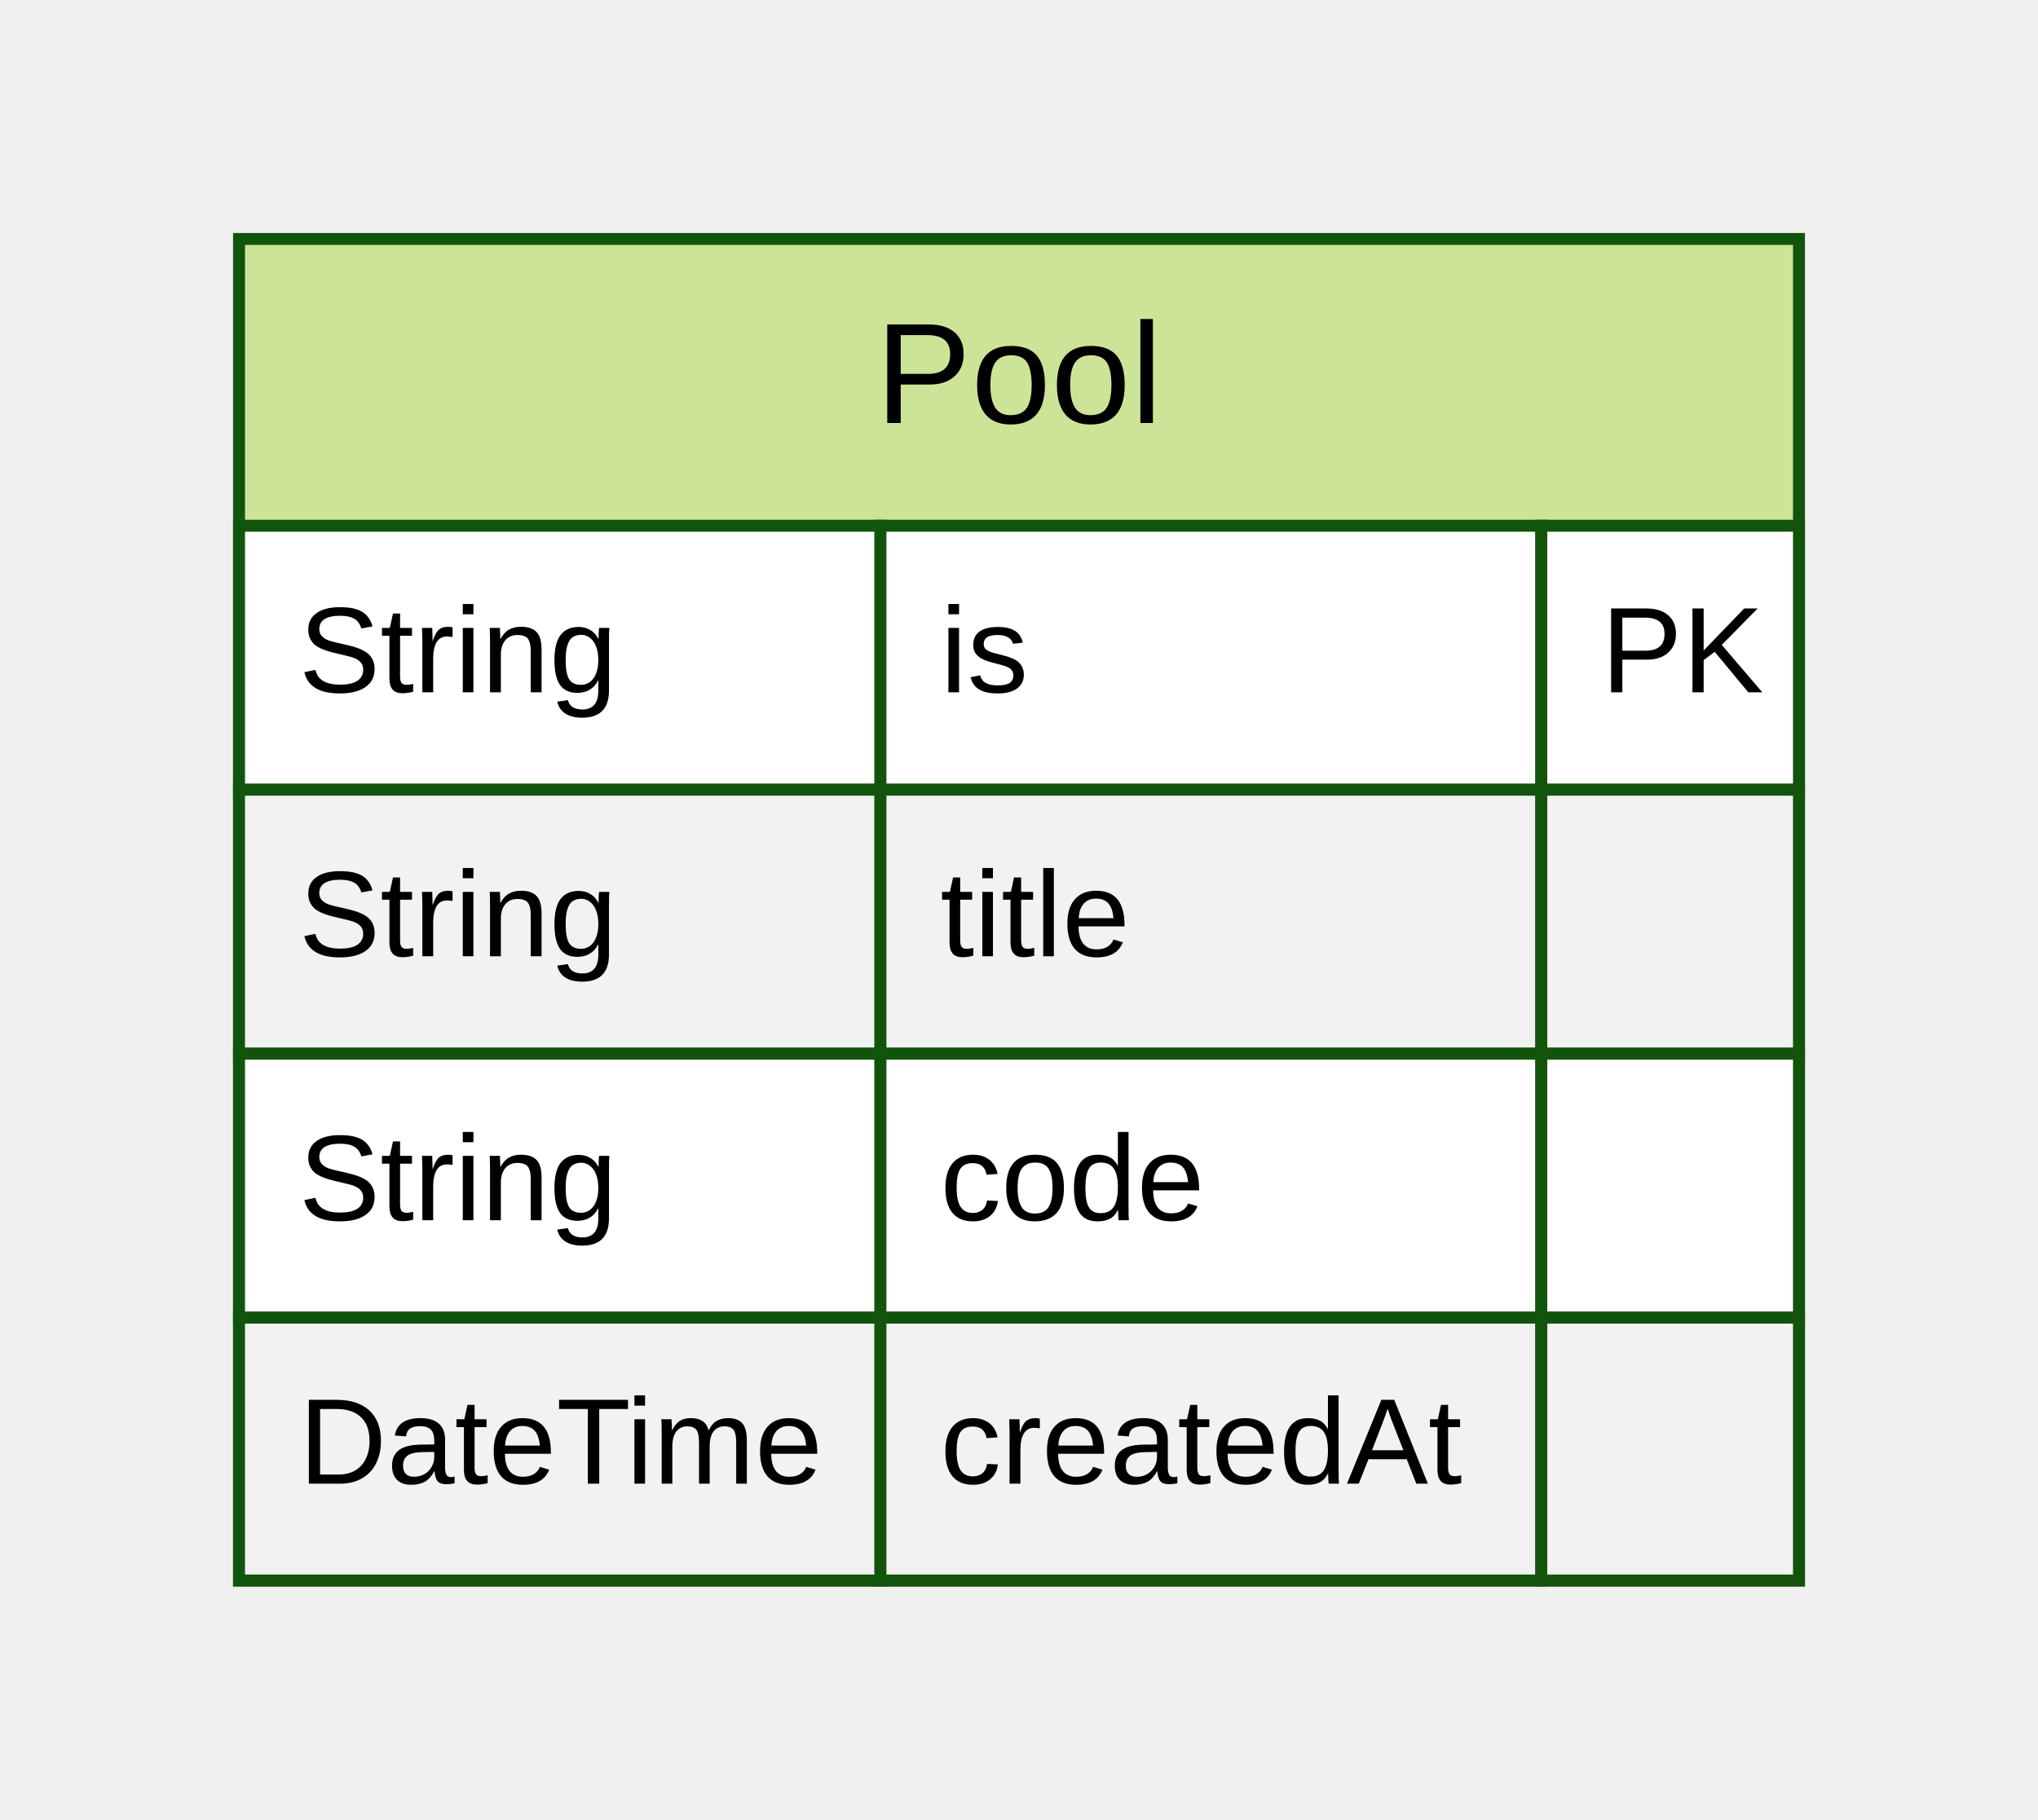
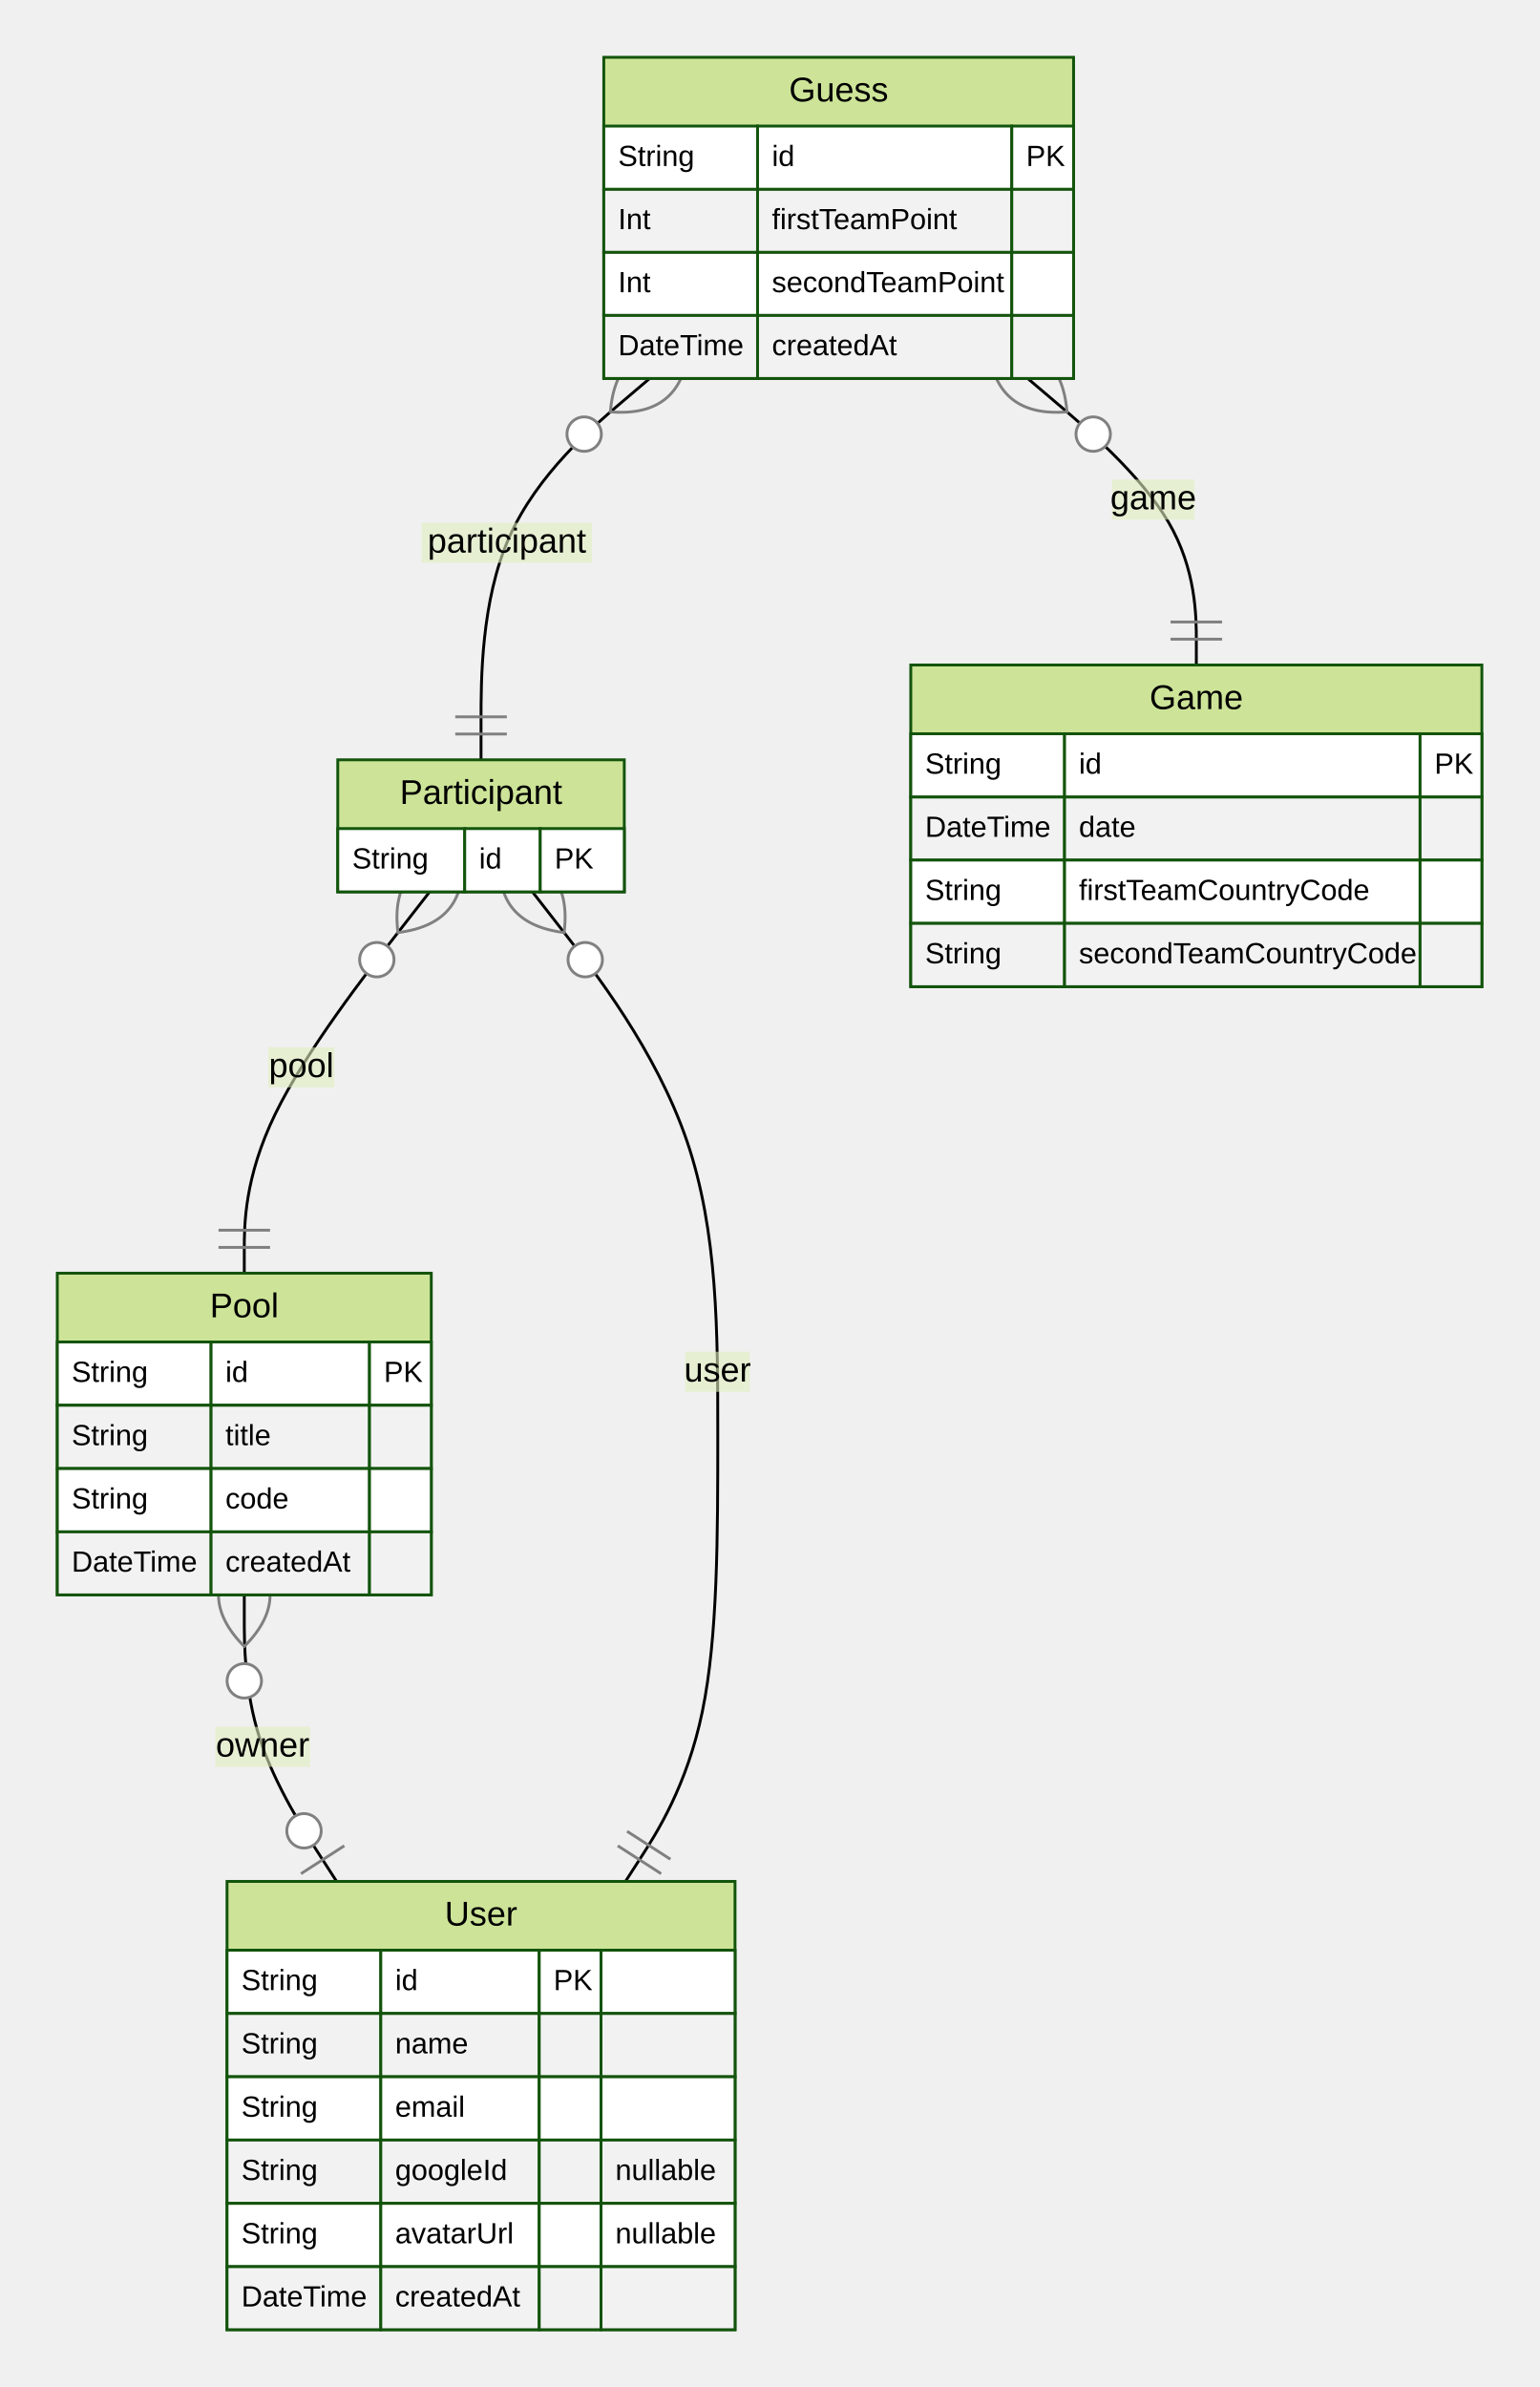
- <svg xmlns="http://www.w3.org/2000/svg" aria-labelledby="chart-title-mermaid-0 chart-desc-mermaid-0" role="img" viewBox="0 0 170.531 152.275" style="max-width: 170.531px; background-color: white;" width="100%" id="mermaid-0">
+ <svg xmlns="http://www.w3.org/2000/svg" aria-labelledby="chart-title-mermaid-0 chart-desc-mermaid-0" role="img" viewBox="0 0 537.227 833.102" style="max-width: 537.227px; background-color: white;" width="100%" id="mermaid-0">
  <style>#mermaid-0 {font-family:"trebuchet ms",verdana,arial,sans-serif;font-size:16px;fill:#000000;}#mermaid-0 .error-icon{fill:#552222;}#mermaid-0 .error-text{fill:#552222;stroke:#552222;}#mermaid-0 .edge-thickness-normal{stroke-width:2px;}#mermaid-0 .edge-thickness-thick{stroke-width:3.5px;}#mermaid-0 .edge-pattern-solid{stroke-dasharray:0;}#mermaid-0 .edge-pattern-dashed{stroke-dasharray:3;}#mermaid-0 .edge-pattern-dotted{stroke-dasharray:2;}#mermaid-0 .marker{fill:#000000;stroke:#000000;}#mermaid-0 .marker.cross{stroke:#000000;}#mermaid-0 svg{font-family:"trebuchet ms",verdana,arial,sans-serif;font-size:16px;}#mermaid-0 .entityBox{fill:#cde498;stroke:#13540c;}#mermaid-0 .attributeBoxOdd{fill:#ffffff;stroke:#13540c;}#mermaid-0 .attributeBoxEven{fill:#f2f2f2;stroke:#13540c;}#mermaid-0 .relationshipLabelBox{fill:hsl(78.158, 58.462%, 84.51%);opacity:0.7;background-color:hsl(78.158, 58.462%, 84.51%);}#mermaid-0 .relationshipLabelBox rect{opacity:0.5;}#mermaid-0 .relationshipLine{stroke:#000000;}#mermaid-0 :root{--mermaid-font-family:"trebuchet ms",verdana,arial,sans-serif;}</style>
  <g />
  <defs>
    <marker orient="auto" markerHeight="18" markerWidth="18" refY="9" refX="0" id="ONLY_ONE_START">
      <path d="M9,0 L9,18 M15,0 L15,18" fill="none" stroke="gray" />
    </marker>
  </defs>
  <defs>
    <marker orient="auto" markerHeight="18" markerWidth="18" refY="9" refX="18" id="ONLY_ONE_END">
      <path d="M3,0 L3,18 M9,0 L9,18" fill="none" stroke="gray" />
    </marker>
  </defs>
  <defs>
    <marker orient="auto" markerHeight="18" markerWidth="30" refY="9" refX="0" id="ZERO_OR_ONE_START">
      <circle r="6" cy="9" cx="21" fill="white" stroke="gray" />
      <path d="M9,0 L9,18" fill="none" stroke="gray" />
    </marker>
  </defs>
  <defs>
    <marker orient="auto" markerHeight="18" markerWidth="30" refY="9" refX="30" id="ZERO_OR_ONE_END">
      <circle r="6" cy="9" cx="9" fill="white" stroke="gray" />
      <path d="M21,0 L21,18" fill="none" stroke="gray" />
    </marker>
  </defs>
  <defs>
    <marker orient="auto" markerHeight="36" markerWidth="45" refY="18" refX="18" id="ONE_OR_MORE_START">
      <path d="M0,18 Q 18,0 36,18 Q 18,36 0,18 M42,9 L42,27" fill="none" stroke="gray" />
    </marker>
  </defs>
  <defs>
    <marker orient="auto" markerHeight="36" markerWidth="45" refY="18" refX="27" id="ONE_OR_MORE_END">
      <path d="M3,9 L3,27 M9,18 Q27,0 45,18 Q27,36 9,18" fill="none" stroke="gray" />
    </marker>
  </defs>
  <defs>
    <marker orient="auto" markerHeight="36" markerWidth="57" refY="18" refX="18" id="ZERO_OR_MORE_START">
      <circle r="6" cy="18" cx="48" fill="white" stroke="gray" />
      <path d="M0,18 Q18,0 36,18 Q18,36 0,18" fill="none" stroke="gray" />
    </marker>
  </defs>
  <defs>
    <marker orient="auto" markerHeight="36" markerWidth="57" refY="18" refX="39" id="ZERO_OR_MORE_END">
      <circle r="6" cy="18" cx="9" fill="white" stroke="gray" />
      <path d="M21,18 Q39,0 57,18 Q39,36 21,18" fill="none" stroke="gray" />
    </marker>
  </defs>
-   <g transform="translate(20,20 )" id="Pool">
+   <path marker-start="url(#ZERO_OR_MORE_START)" marker-end="url(#ZERO_OR_ONE_END)" fill="none" stroke="gray" d="M85.266,556.643L85.266,564.976C85.266,573.309,85.266,589.976,90.636,606.643C96.006,623.309,106.746,639.976,112.116,648.309L117.486,656.643" class="er relationshipLine" />
+   <path marker-start="url(#ZERO_OR_MORE_START)" marker-end="url(#ONLY_ONE_END)" fill="none" stroke="gray" d="M185.841,311.275L196.622,325.124C207.404,338.973,228.968,366.67,239.749,398.208C250.531,429.746,250.531,465.126,250.531,500.505C250.531,535.884,250.531,571.263,245.161,597.286C239.791,623.309,229.051,639.976,223.681,648.309L218.311,656.643" class="er relationshipLine" />
+   <path marker-start="url(#ZERO_OR_MORE_START)" marker-end="url(#ONLY_ONE_END)" fill="none" stroke="gray" d="M149.956,311.275L139.174,325.124C128.393,338.973,106.829,366.67,96.047,388.852C85.266,411.034,85.266,427.701,85.266,436.034L85.266,444.367" class="er relationshipLine" />
+   <path marker-start="url(#ZERO_OR_MORE_START)" marker-end="url(#ONLY_ONE_END)" fill="none" stroke="gray" d="M226.756,132.092L216.946,140.425C207.137,148.758,187.518,165.425,177.708,187.607C167.898,209.789,167.898,237.486,167.898,251.335L167.898,265.184" class="er relationshipLine" />
+   <path marker-start="url(#ZERO_OR_MORE_START)" marker-end="url(#ONLY_ONE_END)" fill="none" stroke="gray" d="M358.705,132.092L368.515,140.425C378.324,148.758,397.943,165.425,407.753,182.092C417.562,198.758,417.562,215.425,417.562,223.758L417.562,232.092" class="er relationshipLine" />
+   <g transform="translate(20,444.3672 )" id="Pool">
    <rect height="112.275" width="130.531" y="0" x="0" stroke="gray" fill-opacity="100%" fill="honeydew" class="er entityBox" />
    <text transform="translate(65.26562,12)" style="font-family: &quot;trebuchet ms&quot;, verdana, arial, sans-serif;; font-size: 12px" text-anchor="middle" dominant-baseline="middle" y="0" x="0" id="entity-Pool" class="er entityLabel">Pool</text>
    <rect height="22.092" width="53.672" y="24" x="0" stroke="gray" fill-opacity="100%" fill="honeydew" class="er attributeBoxOdd" />
    <text transform="translate(5,35.0459)" style="font-family: &quot;trebuchet ms&quot;, verdana, arial, sans-serif;; font-size: 10.2px" text-anchor="left" dominant-baseline="middle" y="0" x="0" id="entity-Pool-attr-1-type" class="er entityLabel">String</text>
    <rect height="22.092" width="55.297" y="24" x="53.672" stroke="gray" fill-opacity="100%" fill="honeydew" class="er attributeBoxOdd" />
-     <text transform="translate(58.67188,35.0459)" style="font-family: &quot;trebuchet ms&quot;, verdana, arial, sans-serif;; font-size: 10.2px" text-anchor="left" dominant-baseline="middle" y="0" x="0" id="entity-Pool-attr-1-name" class="er entityLabel">is</text>
+     <text transform="translate(58.67188,35.0459)" style="font-family: &quot;trebuchet ms&quot;, verdana, arial, sans-serif;; font-size: 10.2px" text-anchor="left" dominant-baseline="middle" y="0" x="0" id="entity-Pool-attr-1-name" class="er entityLabel">id</text>
    <rect height="22.092" width="21.562" y="24" x="108.969" stroke="gray" fill-opacity="100%" fill="honeydew" class="er attributeBoxOdd" />
    <text transform="translate(113.9688,35.0459)" style="font-family: &quot;trebuchet ms&quot;, verdana, arial, sans-serif;; font-size: 10.2px" text-anchor="left" dominant-baseline="middle" y="0" x="0" id="entity-Pool-attr-1-key" class="er entityLabel">PK</text>
    <rect height="22.092" width="53.672" y="46.092" x="0" stroke="gray" fill-opacity="100%" fill="honeydew" class="er attributeBoxEven" />
    <text transform="translate(5,57.1377)" style="font-family: &quot;trebuchet ms&quot;, verdana, arial, sans-serif;; font-size: 10.2px" text-anchor="left" dominant-baseline="middle" y="0" x="0" id="entity-Pool-attr-2-type" class="er entityLabel">String</text>
    <rect height="22.092" width="55.297" y="46.092" x="53.672" stroke="gray" fill-opacity="100%" fill="honeydew" class="er attributeBoxEven" />
    <text transform="translate(58.67188,57.1377)" style="font-family: &quot;trebuchet ms&quot;, verdana, arial, sans-serif;; font-size: 10.2px" text-anchor="left" dominant-baseline="middle" y="0" x="0" id="entity-Pool-attr-2-name" class="er entityLabel">title</text>
    <rect height="22.092" width="21.562" y="46.092" x="108.969" stroke="gray" fill-opacity="100%" fill="honeydew" class="er attributeBoxEven" />
    <text transform="translate(113.9688,57.1377)" style="font-family: &quot;trebuchet ms&quot;, verdana, arial, sans-serif;; font-size: 10.2px" text-anchor="left" dominant-baseline="middle" y="0" x="0" id="entity-Pool-attr-2-key" class="er entityLabel" />
    <rect height="22.092" width="53.672" y="68.184" x="0" stroke="gray" fill-opacity="100%" fill="honeydew" class="er attributeBoxOdd" />
    <text transform="translate(5,79.22949)" style="font-family: &quot;trebuchet ms&quot;, verdana, arial, sans-serif;; font-size: 10.2px" text-anchor="left" dominant-baseline="middle" y="0" x="0" id="entity-Pool-attr-3-type" class="er entityLabel">String</text>
    <rect height="22.092" width="55.297" y="68.184" x="53.672" stroke="gray" fill-opacity="100%" fill="honeydew" class="er attributeBoxOdd" />
    <text transform="translate(58.67188,79.22949)" style="font-family: &quot;trebuchet ms&quot;, verdana, arial, sans-serif;; font-size: 10.2px" text-anchor="left" dominant-baseline="middle" y="0" x="0" id="entity-Pool-attr-3-name" class="er entityLabel">code</text>
    <rect height="22.092" width="21.562" y="68.184" x="108.969" stroke="gray" fill-opacity="100%" fill="honeydew" class="er attributeBoxOdd" />
    <text transform="translate(113.9688,79.22949)" style="font-family: &quot;trebuchet ms&quot;, verdana, arial, sans-serif;; font-size: 10.2px" text-anchor="left" dominant-baseline="middle" y="0" x="0" id="entity-Pool-attr-3-key" class="er entityLabel" />
    <rect height="22" width="53.672" y="90.275" x="0" stroke="gray" fill-opacity="100%" fill="honeydew" class="er attributeBoxEven" />
    <text transform="translate(5,101.2754)" style="font-family: &quot;trebuchet ms&quot;, verdana, arial, sans-serif;; font-size: 10.2px" text-anchor="left" dominant-baseline="middle" y="0" x="0" id="entity-Pool-attr-4-type" class="er entityLabel">DateTime</text>
    <rect height="22" width="55.297" y="90.275" x="53.672" stroke="gray" fill-opacity="100%" fill="honeydew" class="er attributeBoxEven" />
    <text transform="translate(58.67188,101.2754)" style="font-family: &quot;trebuchet ms&quot;, verdana, arial, sans-serif;; font-size: 10.2px" text-anchor="left" dominant-baseline="middle" y="0" x="0" id="entity-Pool-attr-4-name" class="er entityLabel">createdAt</text>
    <rect height="22" width="21.562" y="90.275" x="108.969" stroke="gray" fill-opacity="100%" fill="honeydew" class="er attributeBoxEven" />
    <text transform="translate(113.9688,101.2754)" style="font-family: &quot;trebuchet ms&quot;, verdana, arial, sans-serif;; font-size: 10.2px" text-anchor="left" dominant-baseline="middle" y="0" x="0" id="entity-Pool-attr-4-key" class="er entityLabel" />
  </g>
+   <g transform="translate(117.8984,265.1836 )" id="Participant">
+     <rect height="46.092" width="100" y="0" x="0" stroke="gray" fill-opacity="100%" fill="honeydew" class="er entityBox" />
+     <text transform="translate(50,12)" style="font-family: &quot;trebuchet ms&quot;, verdana, arial, sans-serif;; font-size: 12px" text-anchor="middle" dominant-baseline="middle" y="0" x="0" id="entity-Participant" class="er entityLabel">Participant</text>
+     <rect height="22.092" width="44.302" y="24" x="0" stroke="gray" fill-opacity="100%" fill="honeydew" class="er attributeBoxOdd" />
+     <text transform="translate(5,35.0459)" style="font-family: &quot;trebuchet ms&quot;, verdana, arial, sans-serif;; font-size: 10.2px" text-anchor="left" dominant-baseline="middle" y="0" x="0" id="entity-Participant-attr-1-type" class="er entityLabel">String</text>
+     <rect height="22.092" width="26.365" y="24" x="44.302" stroke="gray" fill-opacity="100%" fill="honeydew" class="er attributeBoxOdd" />
+     <text transform="translate(49.30208,35.0459)" style="font-family: &quot;trebuchet ms&quot;, verdana, arial, sans-serif;; font-size: 10.2px" text-anchor="left" dominant-baseline="middle" y="0" x="0" id="entity-Participant-attr-1-name" class="er entityLabel">id</text>
+     <rect height="22.092" width="29.333" y="24" x="70.667" stroke="gray" fill-opacity="100%" fill="honeydew" class="er attributeBoxOdd" />
+     <text transform="translate(75.66667,35.0459)" style="font-family: &quot;trebuchet ms&quot;, verdana, arial, sans-serif;; font-size: 10.2px" text-anchor="left" dominant-baseline="middle" y="0" x="0" id="entity-Participant-attr-1-key" class="er entityLabel">PK</text>
+   </g>
+   <g transform="translate(79.24219,656.6426 )" id="User">
+     <rect height="156.459" width="177.312" y="0" x="0" stroke="gray" fill-opacity="100%" fill="honeydew" class="er entityBox" />
+     <text transform="translate(88.65625,12)" style="font-family: &quot;trebuchet ms&quot;, verdana, arial, sans-serif;; font-size: 12px" text-anchor="middle" dominant-baseline="middle" y="0" x="0" id="entity-User" class="er entityLabel">User</text>
+     <rect height="22.092" width="53.672" y="24" x="0" stroke="gray" fill-opacity="100%" fill="honeydew" class="er attributeBoxOdd" />
+     <text transform="translate(5,35.0459)" style="font-family: &quot;trebuchet ms&quot;, verdana, arial, sans-serif;; font-size: 10.2px" text-anchor="left" dominant-baseline="middle" y="0" x="0" id="entity-User-attr-1-type" class="er entityLabel">String</text>
+     <rect height="22.092" width="55.297" y="24" x="53.672" stroke="gray" fill-opacity="100%" fill="honeydew" class="er attributeBoxOdd" />
+     <text transform="translate(58.67188,35.0459)" style="font-family: &quot;trebuchet ms&quot;, verdana, arial, sans-serif;; font-size: 10.2px" text-anchor="left" dominant-baseline="middle" y="0" x="0" id="entity-User-attr-1-name" class="er entityLabel">id</text>
+     <rect height="22.092" width="21.562" y="24" x="108.969" stroke="gray" fill-opacity="100%" fill="honeydew" class="er attributeBoxOdd" />
+     <text transform="translate(113.9688,35.0459)" style="font-family: &quot;trebuchet ms&quot;, verdana, arial, sans-serif;; font-size: 10.2px" text-anchor="left" dominant-baseline="middle" y="0" x="0" id="entity-User-attr-1-key" class="er entityLabel">PK</text>
+     <rect height="22.092" width="46.781" y="24" x="130.531" stroke="gray" fill-opacity="100%" fill="honeydew" class="er attributeBoxOdd" />
+     <text transform="translate(135.5312,35.0459)" style="font-family: &quot;trebuchet ms&quot;, verdana, arial, sans-serif;; font-size: 10.2px" text-anchor="left" dominant-baseline="middle" y="0" x="0" id="entity-User-attr-1-comment" class="er entityLabel" />
+     <rect height="22.092" width="53.672" y="46.092" x="0" stroke="gray" fill-opacity="100%" fill="honeydew" class="er attributeBoxEven" />
+     <text transform="translate(5,57.1377)" style="font-family: &quot;trebuchet ms&quot;, verdana, arial, sans-serif;; font-size: 10.2px" text-anchor="left" dominant-baseline="middle" y="0" x="0" id="entity-User-attr-2-type" class="er entityLabel">String</text>
+     <rect height="22.092" width="55.297" y="46.092" x="53.672" stroke="gray" fill-opacity="100%" fill="honeydew" class="er attributeBoxEven" />
+     <text transform="translate(58.67188,57.1377)" style="font-family: &quot;trebuchet ms&quot;, verdana, arial, sans-serif;; font-size: 10.2px" text-anchor="left" dominant-baseline="middle" y="0" x="0" id="entity-User-attr-2-name" class="er entityLabel">name</text>
+     <rect height="22.092" width="21.562" y="46.092" x="108.969" stroke="gray" fill-opacity="100%" fill="honeydew" class="er attributeBoxEven" />
+     <text transform="translate(113.9688,57.1377)" style="font-family: &quot;trebuchet ms&quot;, verdana, arial, sans-serif;; font-size: 10.2px" text-anchor="left" dominant-baseline="middle" y="0" x="0" id="entity-User-attr-2-key" class="er entityLabel" />
+     <rect height="22.092" width="46.781" y="46.092" x="130.531" stroke="gray" fill-opacity="100%" fill="honeydew" class="er attributeBoxEven" />
+     <text transform="translate(135.5312,57.1377)" style="font-family: &quot;trebuchet ms&quot;, verdana, arial, sans-serif;; font-size: 10.2px" text-anchor="left" dominant-baseline="middle" y="0" x="0" id="entity-User-attr-2-comment" class="er entityLabel" />
+     <rect height="22.092" width="53.672" y="68.184" x="0" stroke="gray" fill-opacity="100%" fill="honeydew" class="er attributeBoxOdd" />
+     <text transform="translate(5,79.22949)" style="font-family: &quot;trebuchet ms&quot;, verdana, arial, sans-serif;; font-size: 10.2px" text-anchor="left" dominant-baseline="middle" y="0" x="0" id="entity-User-attr-3-type" class="er entityLabel">String</text>
+     <rect height="22.092" width="55.297" y="68.184" x="53.672" stroke="gray" fill-opacity="100%" fill="honeydew" class="er attributeBoxOdd" />
+     <text transform="translate(58.67188,79.22949)" style="font-family: &quot;trebuchet ms&quot;, verdana, arial, sans-serif;; font-size: 10.2px" text-anchor="left" dominant-baseline="middle" y="0" x="0" id="entity-User-attr-3-name" class="er entityLabel">email</text>
+     <rect height="22.092" width="21.562" y="68.184" x="108.969" stroke="gray" fill-opacity="100%" fill="honeydew" class="er attributeBoxOdd" />
+     <text transform="translate(113.9688,79.22949)" style="font-family: &quot;trebuchet ms&quot;, verdana, arial, sans-serif;; font-size: 10.2px" text-anchor="left" dominant-baseline="middle" y="0" x="0" id="entity-User-attr-3-key" class="er entityLabel" />
+     <rect height="22.092" width="46.781" y="68.184" x="130.531" stroke="gray" fill-opacity="100%" fill="honeydew" class="er attributeBoxOdd" />
+     <text transform="translate(135.5312,79.22949)" style="font-family: &quot;trebuchet ms&quot;, verdana, arial, sans-serif;; font-size: 10.2px" text-anchor="left" dominant-baseline="middle" y="0" x="0" id="entity-User-attr-3-comment" class="er entityLabel" />
+     <rect height="22.092" width="53.672" y="90.275" x="0" stroke="gray" fill-opacity="100%" fill="honeydew" class="er attributeBoxEven" />
+     <text transform="translate(5,101.3213)" style="font-family: &quot;trebuchet ms&quot;, verdana, arial, sans-serif;; font-size: 10.2px" text-anchor="left" dominant-baseline="middle" y="0" x="0" id="entity-User-attr-4-type" class="er entityLabel">String</text>
+     <rect height="22.092" width="55.297" y="90.275" x="53.672" stroke="gray" fill-opacity="100%" fill="honeydew" class="er attributeBoxEven" />
+     <text transform="translate(58.67188,101.3213)" style="font-family: &quot;trebuchet ms&quot;, verdana, arial, sans-serif;; font-size: 10.2px" text-anchor="left" dominant-baseline="middle" y="0" x="0" id="entity-User-attr-4-name" class="er entityLabel">googleId</text>
+     <rect height="22.092" width="21.562" y="90.275" x="108.969" stroke="gray" fill-opacity="100%" fill="honeydew" class="er attributeBoxEven" />
+     <text transform="translate(113.9688,101.3213)" style="font-family: &quot;trebuchet ms&quot;, verdana, arial, sans-serif;; font-size: 10.2px" text-anchor="left" dominant-baseline="middle" y="0" x="0" id="entity-User-attr-4-key" class="er entityLabel" />
+     <rect height="22.092" width="46.781" y="90.275" x="130.531" stroke="gray" fill-opacity="100%" fill="honeydew" class="er attributeBoxEven" />
+     <text transform="translate(135.5312,101.3213)" style="font-family: &quot;trebuchet ms&quot;, verdana, arial, sans-serif;; font-size: 10.2px" text-anchor="left" dominant-baseline="middle" y="0" x="0" id="entity-User-attr-4-comment" class="er entityLabel">nullable</text>
+     <rect height="22.092" width="53.672" y="112.367" x="0" stroke="gray" fill-opacity="100%" fill="honeydew" class="er attributeBoxOdd" />
+     <text transform="translate(5,123.4131)" style="font-family: &quot;trebuchet ms&quot;, verdana, arial, sans-serif;; font-size: 10.2px" text-anchor="left" dominant-baseline="middle" y="0" x="0" id="entity-User-attr-5-type" class="er entityLabel">String</text>
+     <rect height="22.092" width="55.297" y="112.367" x="53.672" stroke="gray" fill-opacity="100%" fill="honeydew" class="er attributeBoxOdd" />
+     <text transform="translate(58.67188,123.4131)" style="font-family: &quot;trebuchet ms&quot;, verdana, arial, sans-serif;; font-size: 10.2px" text-anchor="left" dominant-baseline="middle" y="0" x="0" id="entity-User-attr-5-name" class="er entityLabel">avatarUrl</text>
+     <rect height="22.092" width="21.562" y="112.367" x="108.969" stroke="gray" fill-opacity="100%" fill="honeydew" class="er attributeBoxOdd" />
+     <text transform="translate(113.9688,123.4131)" style="font-family: &quot;trebuchet ms&quot;, verdana, arial, sans-serif;; font-size: 10.2px" text-anchor="left" dominant-baseline="middle" y="0" x="0" id="entity-User-attr-5-key" class="er entityLabel" />
+     <rect height="22.092" width="46.781" y="112.367" x="130.531" stroke="gray" fill-opacity="100%" fill="honeydew" class="er attributeBoxOdd" />
+     <text transform="translate(135.5312,123.4131)" style="font-family: &quot;trebuchet ms&quot;, verdana, arial, sans-serif;; font-size: 10.2px" text-anchor="left" dominant-baseline="middle" y="0" x="0" id="entity-User-attr-5-comment" class="er entityLabel">nullable</text>
+     <rect height="22" width="53.672" y="134.459" x="0" stroke="gray" fill-opacity="100%" fill="honeydew" class="er attributeBoxEven" />
+     <text transform="translate(5,145.459)" style="font-family: &quot;trebuchet ms&quot;, verdana, arial, sans-serif;; font-size: 10.2px" text-anchor="left" dominant-baseline="middle" y="0" x="0" id="entity-User-attr-6-type" class="er entityLabel">DateTime</text>
+     <rect height="22" width="55.297" y="134.459" x="53.672" stroke="gray" fill-opacity="100%" fill="honeydew" class="er attributeBoxEven" />
+     <text transform="translate(58.67188,145.459)" style="font-family: &quot;trebuchet ms&quot;, verdana, arial, sans-serif;; font-size: 10.2px" text-anchor="left" dominant-baseline="middle" y="0" x="0" id="entity-User-attr-6-name" class="er entityLabel">createdAt</text>
+     <rect height="22" width="21.562" y="134.459" x="108.969" stroke="gray" fill-opacity="100%" fill="honeydew" class="er attributeBoxEven" />
+     <text transform="translate(113.9688,145.459)" style="font-family: &quot;trebuchet ms&quot;, verdana, arial, sans-serif;; font-size: 10.2px" text-anchor="left" dominant-baseline="middle" y="0" x="0" id="entity-User-attr-6-key" class="er entityLabel" />
+     <rect height="22" width="46.781" y="134.459" x="130.531" stroke="gray" fill-opacity="100%" fill="honeydew" class="er attributeBoxEven" />
+     <text transform="translate(135.5312,145.459)" style="font-family: &quot;trebuchet ms&quot;, verdana, arial, sans-serif;; font-size: 10.2px" text-anchor="left" dominant-baseline="middle" y="0" x="0" id="entity-User-attr-6-comment" class="er entityLabel" />
+   </g>
+   <g transform="translate(317.8984,232.0918 )" id="Game">
+     <rect height="112.275" width="199.328" y="0" x="0" stroke="gray" fill-opacity="100%" fill="honeydew" class="er entityBox" />
+     <text transform="translate(99.66406,12)" style="font-family: &quot;trebuchet ms&quot;, verdana, arial, sans-serif;; font-size: 12px" text-anchor="middle" dominant-baseline="middle" y="0" x="0" id="entity-Game" class="er entityLabel">Game</text>
+     <rect height="22.092" width="53.672" y="24" x="0" stroke="gray" fill-opacity="100%" fill="honeydew" class="er attributeBoxOdd" />
+     <text transform="translate(5,35.0459)" style="font-family: &quot;trebuchet ms&quot;, verdana, arial, sans-serif;; font-size: 10.2px" text-anchor="left" dominant-baseline="middle" y="0" x="0" id="entity-Game-attr-1-type" class="er entityLabel">String</text>
+     <rect height="22.092" width="124.094" y="24" x="53.672" stroke="gray" fill-opacity="100%" fill="honeydew" class="er attributeBoxOdd" />
+     <text transform="translate(58.67188,35.0459)" style="font-family: &quot;trebuchet ms&quot;, verdana, arial, sans-serif;; font-size: 10.2px" text-anchor="left" dominant-baseline="middle" y="0" x="0" id="entity-Game-attr-1-name" class="er entityLabel">id</text>
+     <rect height="22.092" width="21.562" y="24" x="177.766" stroke="gray" fill-opacity="100%" fill="honeydew" class="er attributeBoxOdd" />
+     <text transform="translate(182.7656,35.0459)" style="font-family: &quot;trebuchet ms&quot;, verdana, arial, sans-serif;; font-size: 10.2px" text-anchor="left" dominant-baseline="middle" y="0" x="0" id="entity-Game-attr-1-key" class="er entityLabel">PK</text>
+     <rect height="22" width="53.672" y="46.092" x="0" stroke="gray" fill-opacity="100%" fill="honeydew" class="er attributeBoxEven" />
+     <text transform="translate(5,57.0918)" style="font-family: &quot;trebuchet ms&quot;, verdana, arial, sans-serif;; font-size: 10.2px" text-anchor="left" dominant-baseline="middle" y="0" x="0" id="entity-Game-attr-2-type" class="er entityLabel">DateTime</text>
+     <rect height="22" width="124.094" y="46.092" x="53.672" stroke="gray" fill-opacity="100%" fill="honeydew" class="er attributeBoxEven" />
+     <text transform="translate(58.67188,57.0918)" style="font-family: &quot;trebuchet ms&quot;, verdana, arial, sans-serif;; font-size: 10.2px" text-anchor="left" dominant-baseline="middle" y="0" x="0" id="entity-Game-attr-2-name" class="er entityLabel">date</text>
+     <rect height="22" width="21.562" y="46.092" x="177.766" stroke="gray" fill-opacity="100%" fill="honeydew" class="er attributeBoxEven" />
+     <text transform="translate(182.7656,57.0918)" style="font-family: &quot;trebuchet ms&quot;, verdana, arial, sans-serif;; font-size: 10.2px" text-anchor="left" dominant-baseline="middle" y="0" x="0" id="entity-Game-attr-2-key" class="er entityLabel" />
+     <rect height="22.092" width="53.672" y="68.092" x="0" stroke="gray" fill-opacity="100%" fill="honeydew" class="er attributeBoxOdd" />
+     <text transform="translate(5,79.1377)" style="font-family: &quot;trebuchet ms&quot;, verdana, arial, sans-serif;; font-size: 10.2px" text-anchor="left" dominant-baseline="middle" y="0" x="0" id="entity-Game-attr-3-type" class="er entityLabel">String</text>
+     <rect height="22.092" width="124.094" y="68.092" x="53.672" stroke="gray" fill-opacity="100%" fill="honeydew" class="er attributeBoxOdd" />
+     <text transform="translate(58.67188,79.1377)" style="font-family: &quot;trebuchet ms&quot;, verdana, arial, sans-serif;; font-size: 10.2px" text-anchor="left" dominant-baseline="middle" y="0" x="0" id="entity-Game-attr-3-name" class="er entityLabel">firstTeamCountryCode</text>
+     <rect height="22.092" width="21.562" y="68.092" x="177.766" stroke="gray" fill-opacity="100%" fill="honeydew" class="er attributeBoxOdd" />
+     <text transform="translate(182.7656,79.1377)" style="font-family: &quot;trebuchet ms&quot;, verdana, arial, sans-serif;; font-size: 10.2px" text-anchor="left" dominant-baseline="middle" y="0" x="0" id="entity-Game-attr-3-key" class="er entityLabel" />
+     <rect height="22.092" width="53.672" y="90.184" x="0" stroke="gray" fill-opacity="100%" fill="honeydew" class="er attributeBoxEven" />
+     <text transform="translate(5,101.2295)" style="font-family: &quot;trebuchet ms&quot;, verdana, arial, sans-serif;; font-size: 10.2px" text-anchor="left" dominant-baseline="middle" y="0" x="0" id="entity-Game-attr-4-type" class="er entityLabel">String</text>
+     <rect height="22.092" width="124.094" y="90.184" x="53.672" stroke="gray" fill-opacity="100%" fill="honeydew" class="er attributeBoxEven" />
+     <text transform="translate(58.67188,101.2295)" style="font-family: &quot;trebuchet ms&quot;, verdana, arial, sans-serif;; font-size: 10.2px" text-anchor="left" dominant-baseline="middle" y="0" x="0" id="entity-Game-attr-4-name" class="er entityLabel">secondTeamCountryCode</text>
+     <rect height="22.092" width="21.562" y="90.184" x="177.766" stroke="gray" fill-opacity="100%" fill="honeydew" class="er attributeBoxEven" />
+     <text transform="translate(182.7656,101.2295)" style="font-family: &quot;trebuchet ms&quot;, verdana, arial, sans-serif;; font-size: 10.2px" text-anchor="left" dominant-baseline="middle" y="0" x="0" id="entity-Game-attr-4-key" class="er entityLabel" />
+   </g>
+   <g transform="translate(210.7461,20 )" id="Guess">
+     <rect height="112.092" width="163.969" y="0" x="0" stroke="gray" fill-opacity="100%" fill="honeydew" class="er entityBox" />
+     <text transform="translate(81.98438,12)" style="font-family: &quot;trebuchet ms&quot;, verdana, arial, sans-serif;; font-size: 12px" text-anchor="middle" dominant-baseline="middle" y="0" x="0" id="entity-Guess" class="er entityLabel">Guess</text>
+     <rect height="22.092" width="53.672" y="24" x="0" stroke="gray" fill-opacity="100%" fill="honeydew" class="er attributeBoxOdd" />
+     <text transform="translate(5,35.0459)" style="font-family: &quot;trebuchet ms&quot;, verdana, arial, sans-serif;; font-size: 10.2px" text-anchor="left" dominant-baseline="middle" y="0" x="0" id="entity-Guess-attr-1-type" class="er entityLabel">String</text>
+     <rect height="22.092" width="88.734" y="24" x="53.672" stroke="gray" fill-opacity="100%" fill="honeydew" class="er attributeBoxOdd" />
+     <text transform="translate(58.67188,35.0459)" style="font-family: &quot;trebuchet ms&quot;, verdana, arial, sans-serif;; font-size: 10.2px" text-anchor="left" dominant-baseline="middle" y="0" x="0" id="entity-Guess-attr-1-name" class="er entityLabel">id</text>
+     <rect height="22.092" width="21.562" y="24" x="142.406" stroke="gray" fill-opacity="100%" fill="honeydew" class="er attributeBoxOdd" />
+     <text transform="translate(147.4062,35.0459)" style="font-family: &quot;trebuchet ms&quot;, verdana, arial, sans-serif;; font-size: 10.2px" text-anchor="left" dominant-baseline="middle" y="0" x="0" id="entity-Guess-attr-1-key" class="er entityLabel">PK</text>
+     <rect height="22" width="53.672" y="46.092" x="0" stroke="gray" fill-opacity="100%" fill="honeydew" class="er attributeBoxEven" />
+     <text transform="translate(5,57.0918)" style="font-family: &quot;trebuchet ms&quot;, verdana, arial, sans-serif;; font-size: 10.2px" text-anchor="left" dominant-baseline="middle" y="0" x="0" id="entity-Guess-attr-2-type" class="er entityLabel">Int</text>
+     <rect height="22" width="88.734" y="46.092" x="53.672" stroke="gray" fill-opacity="100%" fill="honeydew" class="er attributeBoxEven" />
+     <text transform="translate(58.67188,57.0918)" style="font-family: &quot;trebuchet ms&quot;, verdana, arial, sans-serif;; font-size: 10.2px" text-anchor="left" dominant-baseline="middle" y="0" x="0" id="entity-Guess-attr-2-name" class="er entityLabel">firstTeamPoint</text>
+     <rect height="22" width="21.562" y="46.092" x="142.406" stroke="gray" fill-opacity="100%" fill="honeydew" class="er attributeBoxEven" />
+     <text transform="translate(147.4062,57.0918)" style="font-family: &quot;trebuchet ms&quot;, verdana, arial, sans-serif;; font-size: 10.2px" text-anchor="left" dominant-baseline="middle" y="0" x="0" id="entity-Guess-attr-2-key" class="er entityLabel" />
+     <rect height="22" width="53.672" y="68.092" x="0" stroke="gray" fill-opacity="100%" fill="honeydew" class="er attributeBoxOdd" />
+     <text transform="translate(5,79.0918)" style="font-family: &quot;trebuchet ms&quot;, verdana, arial, sans-serif;; font-size: 10.2px" text-anchor="left" dominant-baseline="middle" y="0" x="0" id="entity-Guess-attr-3-type" class="er entityLabel">Int</text>
+     <rect height="22" width="88.734" y="68.092" x="53.672" stroke="gray" fill-opacity="100%" fill="honeydew" class="er attributeBoxOdd" />
+     <text transform="translate(58.67188,79.0918)" style="font-family: &quot;trebuchet ms&quot;, verdana, arial, sans-serif;; font-size: 10.2px" text-anchor="left" dominant-baseline="middle" y="0" x="0" id="entity-Guess-attr-3-name" class="er entityLabel">secondTeamPoint</text>
+     <rect height="22" width="21.562" y="68.092" x="142.406" stroke="gray" fill-opacity="100%" fill="honeydew" class="er attributeBoxOdd" />
+     <text transform="translate(147.4062,79.0918)" style="font-family: &quot;trebuchet ms&quot;, verdana, arial, sans-serif;; font-size: 10.2px" text-anchor="left" dominant-baseline="middle" y="0" x="0" id="entity-Guess-attr-3-key" class="er entityLabel" />
+     <rect height="22" width="53.672" y="90.092" x="0" stroke="gray" fill-opacity="100%" fill="honeydew" class="er attributeBoxEven" />
+     <text transform="translate(5,101.0918)" style="font-family: &quot;trebuchet ms&quot;, verdana, arial, sans-serif;; font-size: 10.2px" text-anchor="left" dominant-baseline="middle" y="0" x="0" id="entity-Guess-attr-4-type" class="er entityLabel">DateTime</text>
+     <rect height="22" width="88.734" y="90.092" x="53.672" stroke="gray" fill-opacity="100%" fill="honeydew" class="er attributeBoxEven" />
+     <text transform="translate(58.67188,101.0918)" style="font-family: &quot;trebuchet ms&quot;, verdana, arial, sans-serif;; font-size: 10.2px" text-anchor="left" dominant-baseline="middle" y="0" x="0" id="entity-Guess-attr-4-name" class="er entityLabel">createdAt</text>
+     <rect height="22" width="21.562" y="90.092" x="142.406" stroke="gray" fill-opacity="100%" fill="honeydew" class="er attributeBoxEven" />
+     <text transform="translate(147.4062,101.0918)" style="font-family: &quot;trebuchet ms&quot;, verdana, arial, sans-serif;; font-size: 10.2px" text-anchor="left" dominant-baseline="middle" y="0" x="0" id="entity-Guess-attr-4-key" class="er entityLabel" />
+   </g>
+   <rect fill-opacity="85%" fill="white" height="14" width="33.141" y="602.671" x="75.099" class="er relationshipLabelBox" />
+   <text style="font-family: &quot;trebuchet ms&quot;, verdana, arial, sans-serif;; font-size: 12px" dominant-baseline="middle" text-anchor="middle" y="609.671" x="91.669" id="rel1" class="er relationshipLabel">owner</text>
+   <rect fill-opacity="85%" fill="white" height="14" width="22.625" y="471.777" x="239.126" class="er relationshipLabelBox" />
+   <text style="font-family: &quot;trebuchet ms&quot;, verdana, arial, sans-serif;; font-size: 12px" dominant-baseline="middle" text-anchor="middle" y="478.777" x="250.438" id="rel2" class="er relationshipLabel">user</text>
+   <rect fill-opacity="85%" fill="white" height="14" width="23.109" y="365.523" x="93.618" class="er relationshipLabelBox" />
+   <text style="font-family: &quot;trebuchet ms&quot;, verdana, arial, sans-serif;; font-size: 12px" dominant-baseline="middle" text-anchor="middle" y="372.523" x="105.172" id="rel3" class="er relationshipLabel">pool</text>
+   <rect fill-opacity="85%" fill="white" height="14" width="59.516" y="182.456" x="147.16" class="er relationshipLabelBox" />
+   <text style="font-family: &quot;trebuchet ms&quot;, verdana, arial, sans-serif;; font-size: 12px" dominant-baseline="middle" text-anchor="middle" y="189.456" x="176.918" id="rel4" class="er relationshipLabel">participant</text>
+   <rect fill-opacity="85%" fill="white" height="14" width="28.844" y="167.358" x="388.125" class="er relationshipLabelBox" />
+   <text style="font-family: &quot;trebuchet ms&quot;, verdana, arial, sans-serif;; font-size: 12px" dominant-baseline="middle" text-anchor="middle" y="174.358" x="402.546" id="rel5" class="er relationshipLabel">game</text>
</svg>
